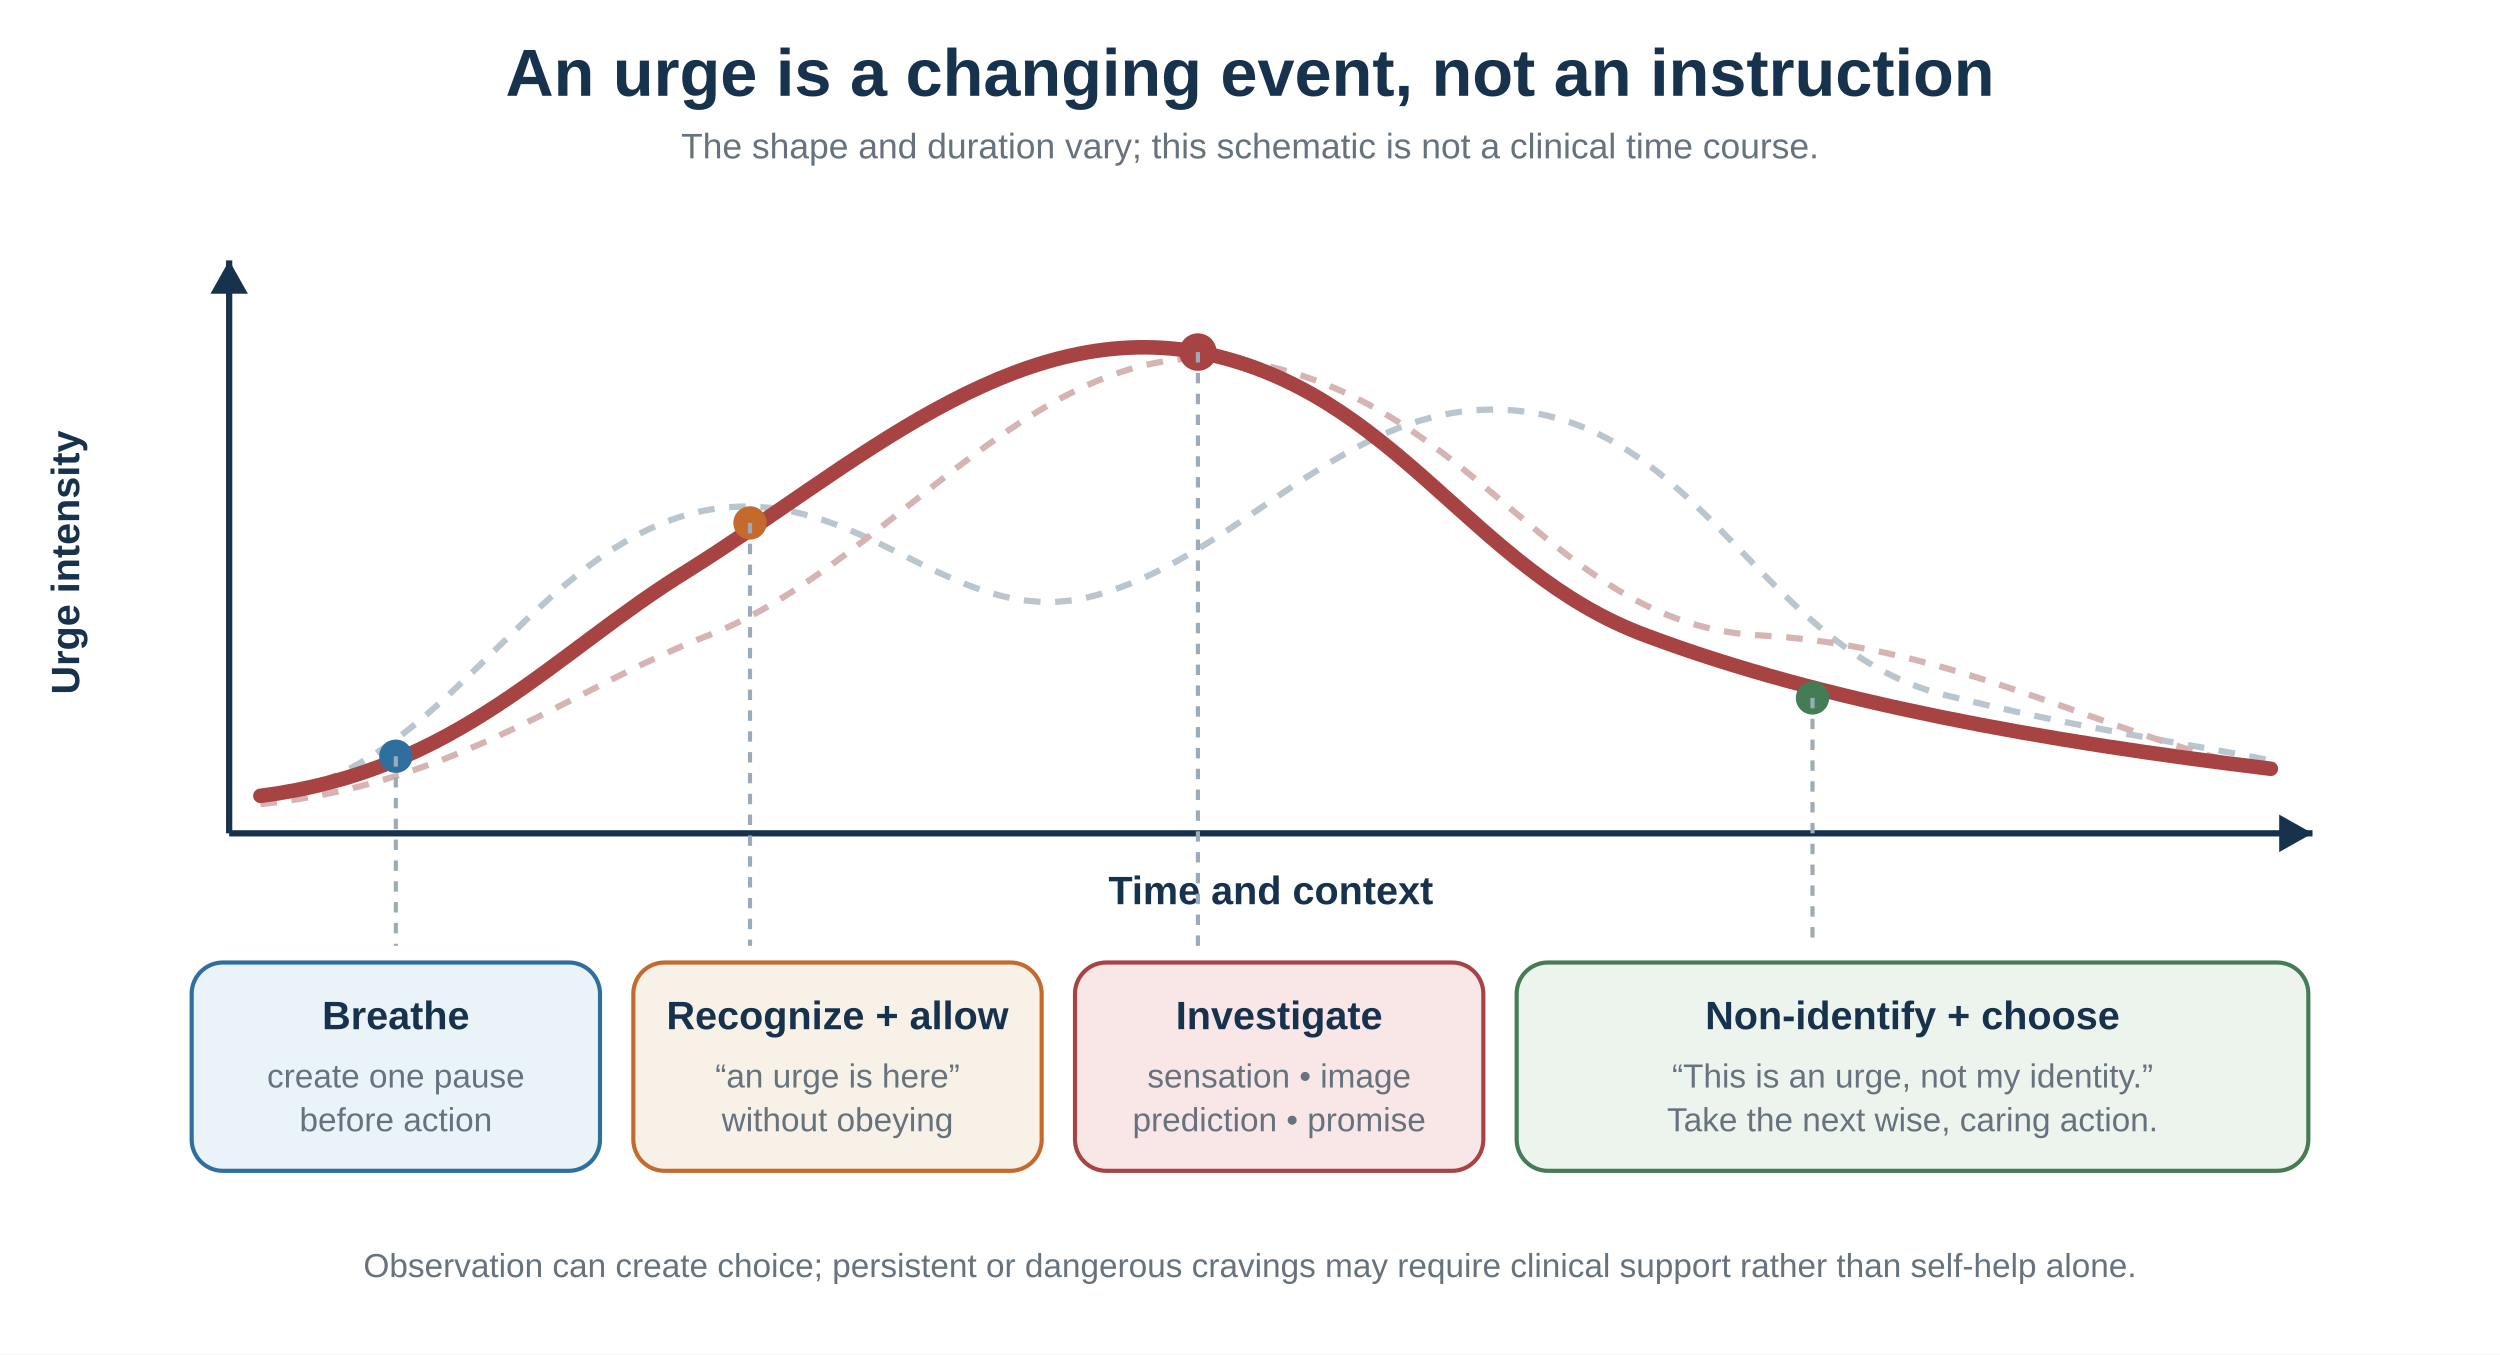
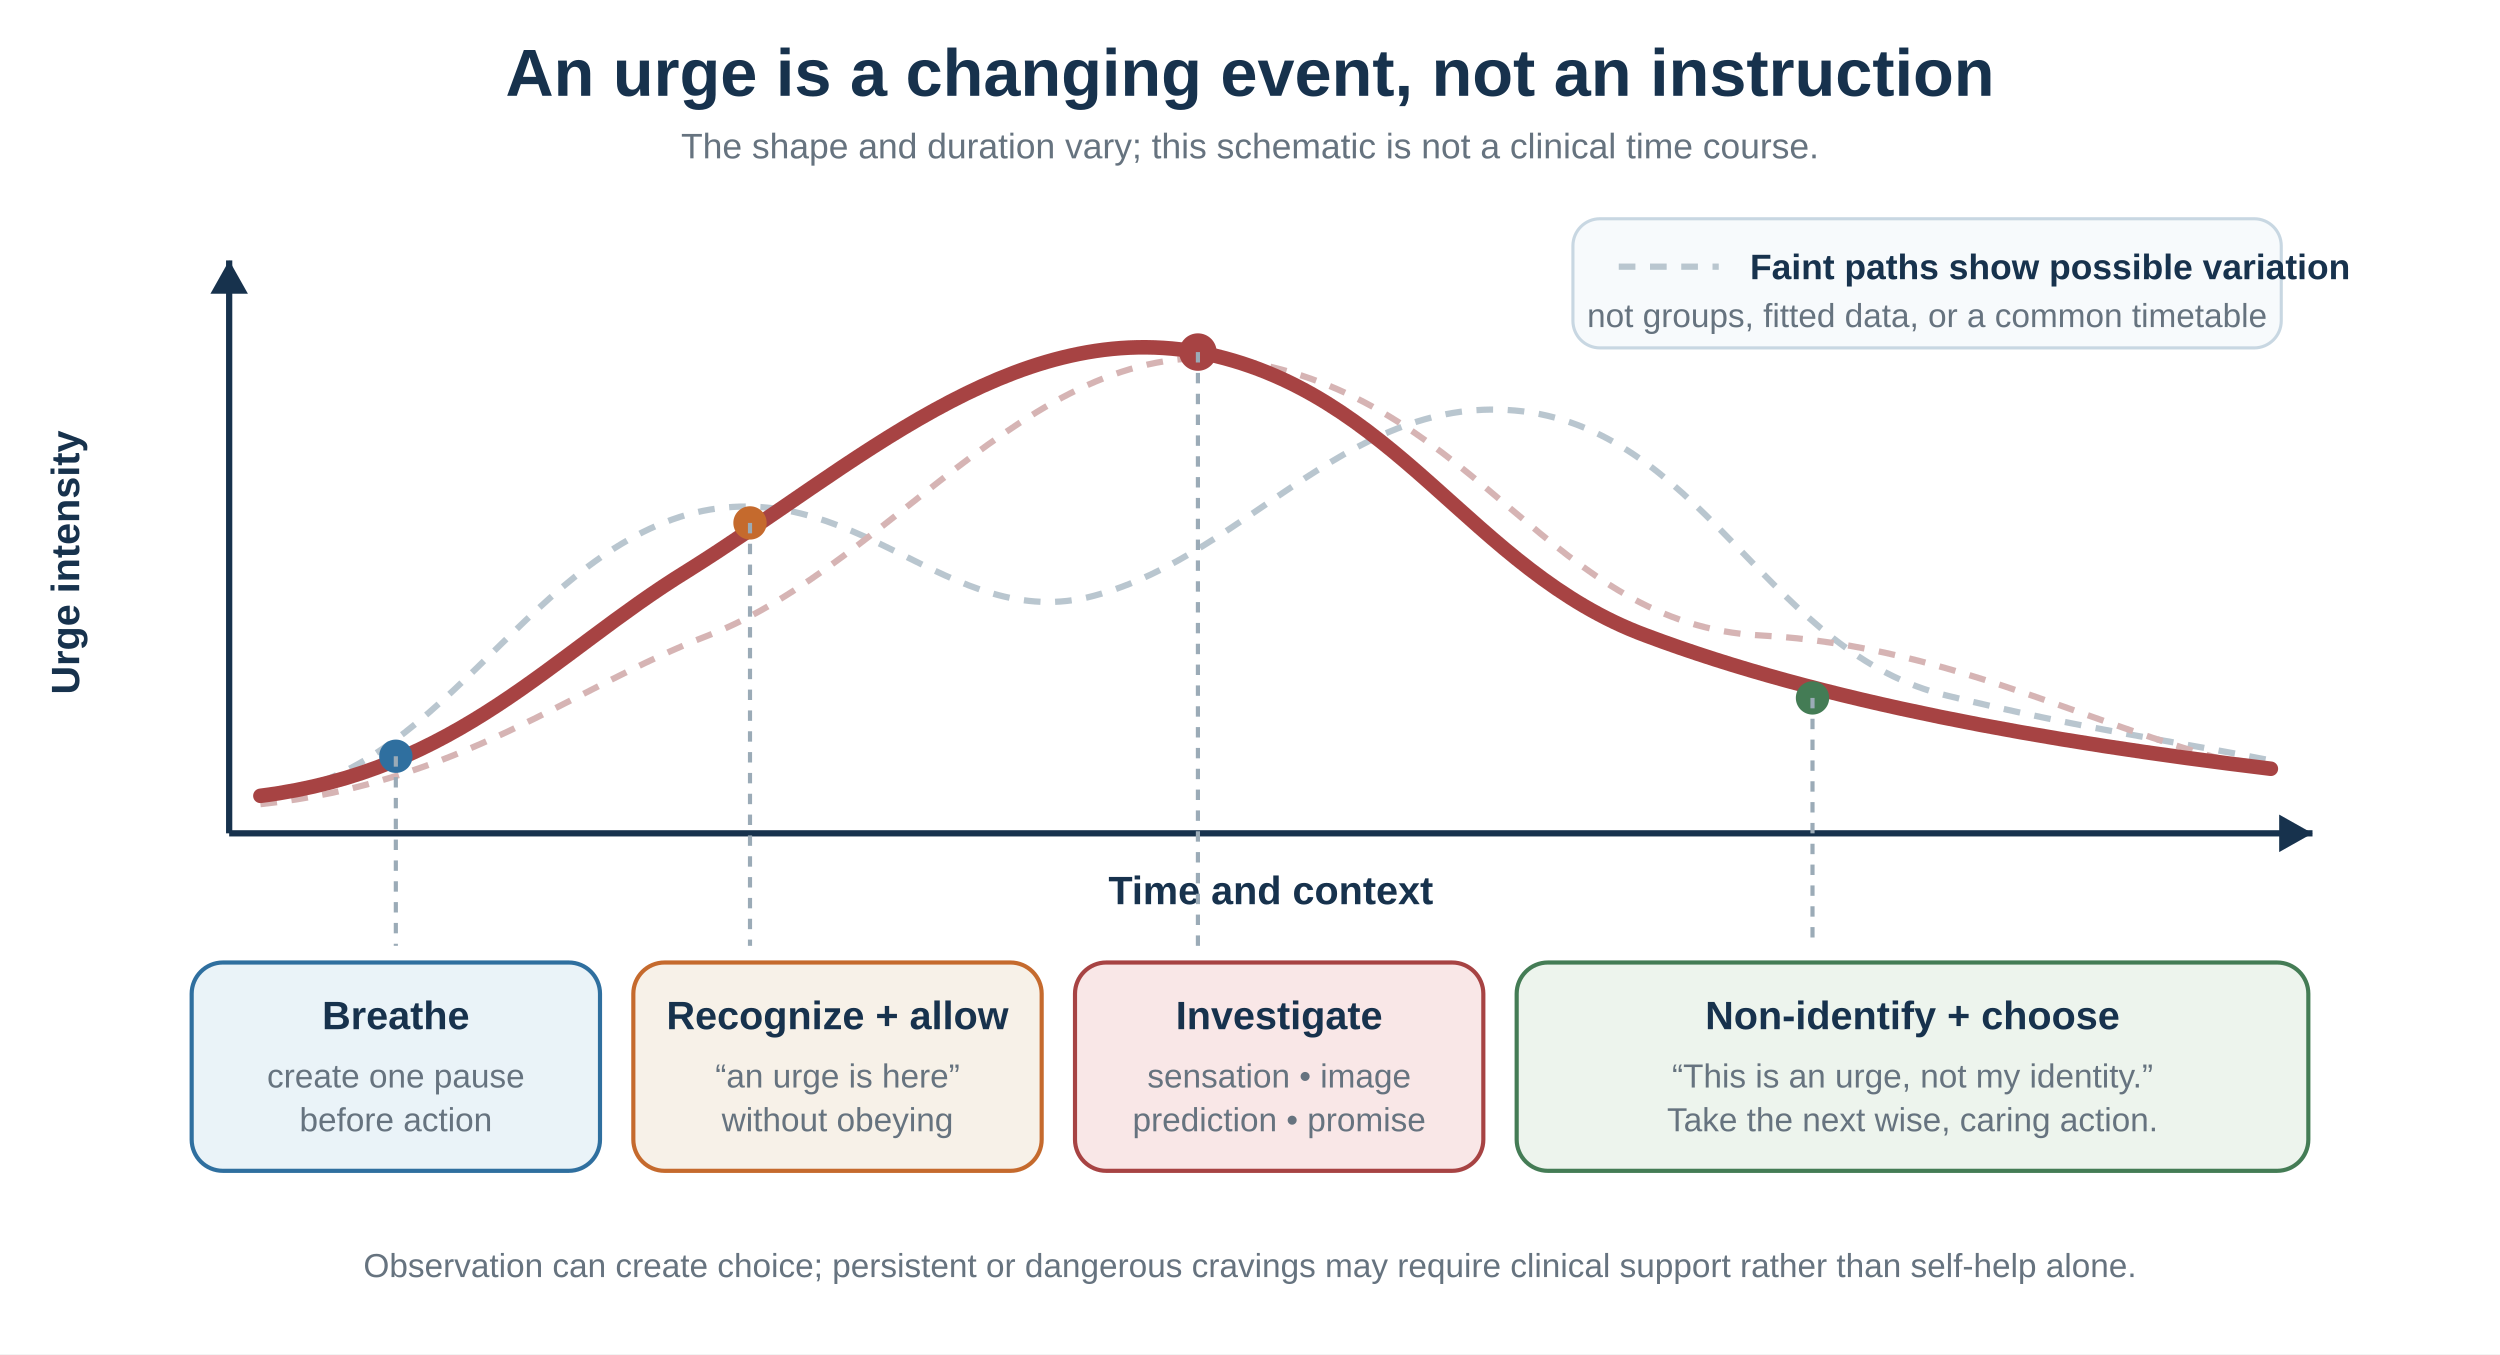
<svg xmlns="http://www.w3.org/2000/svg" width="1200" height="650" viewBox="0 0 1200 650" role="img" aria-labelledby="title desc">
  <rect width="1200" height="650" fill="#ffffff" />
  <text x="600" y="46" text-anchor="middle" font-family="Arial, sans-serif" font-size="32" font-weight="700" fill="#17324d">An urge is a changing event, not an instruction</text>
  <text x="600" y="76" text-anchor="middle" font-family="Arial, sans-serif" font-size="17" fill="#66737f">The shape and duration vary; this schematic is not a clinical time course.</text>
+   <rect x="755" y="105" width="340" height="62" rx="13" fill="#f7fafc" stroke="#c8d7e2" stroke-width="1.5" />
+   <line x1="777" y1="128" x2="825" y2="128" stroke="#b9c6cf" stroke-width="3" stroke-dasharray="8 7" />
+   <text x="840" y="134" font-family="Arial, sans-serif" font-size="17" font-weight="700" fill="#17324d">Faint paths show possible variation</text>
+   <text x="925" y="157" text-anchor="middle" font-family="Arial, sans-serif" font-size="16" fill="#66737f">not groups, fitted data, or a common timetable</text>
  <line x1="110" y1="400" x2="1110" y2="400" stroke="#17324d" stroke-width="3" />
  <line x1="110" y1="400" x2="110" y2="125" stroke="#17324d" stroke-width="3" />
  <polygon points="1110,400 1094,391 1094,409" fill="#17324d" />
  <polygon points="110,125 101,141 119,141" fill="#17324d" />
  <text x="610" y="434" text-anchor="middle" font-family="Arial, sans-serif" font-size="19" font-weight="700" fill="#17324d">Time and context</text>
  <text x="38" y="270" transform="rotate(-90 38 270)" text-anchor="middle" font-family="Arial, sans-serif" font-size="19" font-weight="700" fill="#17324d">Urge intensity</text>
  <path d="M125 382 C210 374, 250 270, 330 247 C410 225, 455 305, 525 286 C600 266, 650 185, 735 198 C820 212, 850 314, 935 334 C1000 350, 1045 356, 1090 365" fill="none" stroke="#b9c6cf" stroke-width="3" stroke-dasharray="8 7" />
  <path d="M125 386 C220 376, 275 330, 340 305 C430 270, 500 155, 600 174 C710 194, 745 300, 845 305 C940 310, 1015 355, 1090 370" fill="none" stroke="#d6b4b4" stroke-width="3" stroke-dasharray="8 7" />
  <path d="M125 382 C220 370, 265 314, 330 274 C410 224, 485 153, 575 169 C670 187, 706 274, 790 305 C875 337, 982 356, 1090 369" fill="none" stroke="#a74343" stroke-width="7" stroke-linecap="round" />
  <circle cx="190" cy="363" r="8" fill="#2f6f9f" />
  <circle cx="360" cy="251" r="8" fill="#c56a2d" />
  <circle cx="575" cy="169" r="9" fill="#a74343" />
  <circle cx="870" cy="335" r="8" fill="#447c55" />
  <line x1="190" y1="363" x2="190" y2="454" stroke="#9babb7" stroke-width="2" stroke-dasharray="5 5" />
  <line x1="360" y1="251" x2="360" y2="454" stroke="#9babb7" stroke-width="2" stroke-dasharray="5 5" />
  <line x1="575" y1="169" x2="575" y2="454" stroke="#9babb7" stroke-width="2" stroke-dasharray="5 5" />
  <line x1="870" y1="335" x2="870" y2="454" stroke="#9babb7" stroke-width="2" stroke-dasharray="5 5" />
  <g font-family="Arial, sans-serif">
    <rect x="92" y="462" width="196" height="100" rx="15" fill="#eaf3f8" stroke="#2f6f9f" stroke-width="2" />
    <text x="190" y="494" text-anchor="middle" font-size="19" font-weight="700" fill="#17324d">Breathe</text>
    <text x="190" y="522" text-anchor="middle" font-size="16" fill="#66737f">create one pause</text>
    <text x="190" y="543" text-anchor="middle" font-size="16" fill="#66737f">before action</text>
    <rect x="304" y="462" width="196" height="100" rx="15" fill="#f7f1e8" stroke="#c56a2d" stroke-width="2" />
    <text x="402" y="494" text-anchor="middle" font-size="19" font-weight="700" fill="#17324d">Recognize + allow</text>
    <text x="402" y="522" text-anchor="middle" font-size="16" fill="#66737f">“an urge is here”</text>
    <text x="402" y="543" text-anchor="middle" font-size="16" fill="#66737f">without obeying</text>
    <rect x="516" y="462" width="196" height="100" rx="15" fill="#f9e7e7" stroke="#a74343" stroke-width="2" />
    <text x="614" y="494" text-anchor="middle" font-size="19" font-weight="700" fill="#17324d">Investigate</text>
    <text x="614" y="522" text-anchor="middle" font-size="16" fill="#66737f">sensation • image</text>
    <text x="614" y="543" text-anchor="middle" font-size="16" fill="#66737f">prediction • promise</text>
    <rect x="728" y="462" width="380" height="100" rx="15" fill="#edf4ed" stroke="#447c55" stroke-width="2" />
    <text x="918" y="494" text-anchor="middle" font-size="19" font-weight="700" fill="#17324d">Non-identify + choose</text>
    <text x="918" y="522" text-anchor="middle" font-size="16" fill="#66737f">“This is an urge, not my identity.”</text>
    <text x="918" y="543" text-anchor="middle" font-size="16" fill="#66737f">Take the next wise, caring action.</text>
  </g>
  <text x="600" y="613" text-anchor="middle" font-family="Arial, sans-serif" font-size="16" fill="#66737f">Observation can create choice; persistent or dangerous cravings may require clinical support rather than self-help alone.</text>
</svg>
